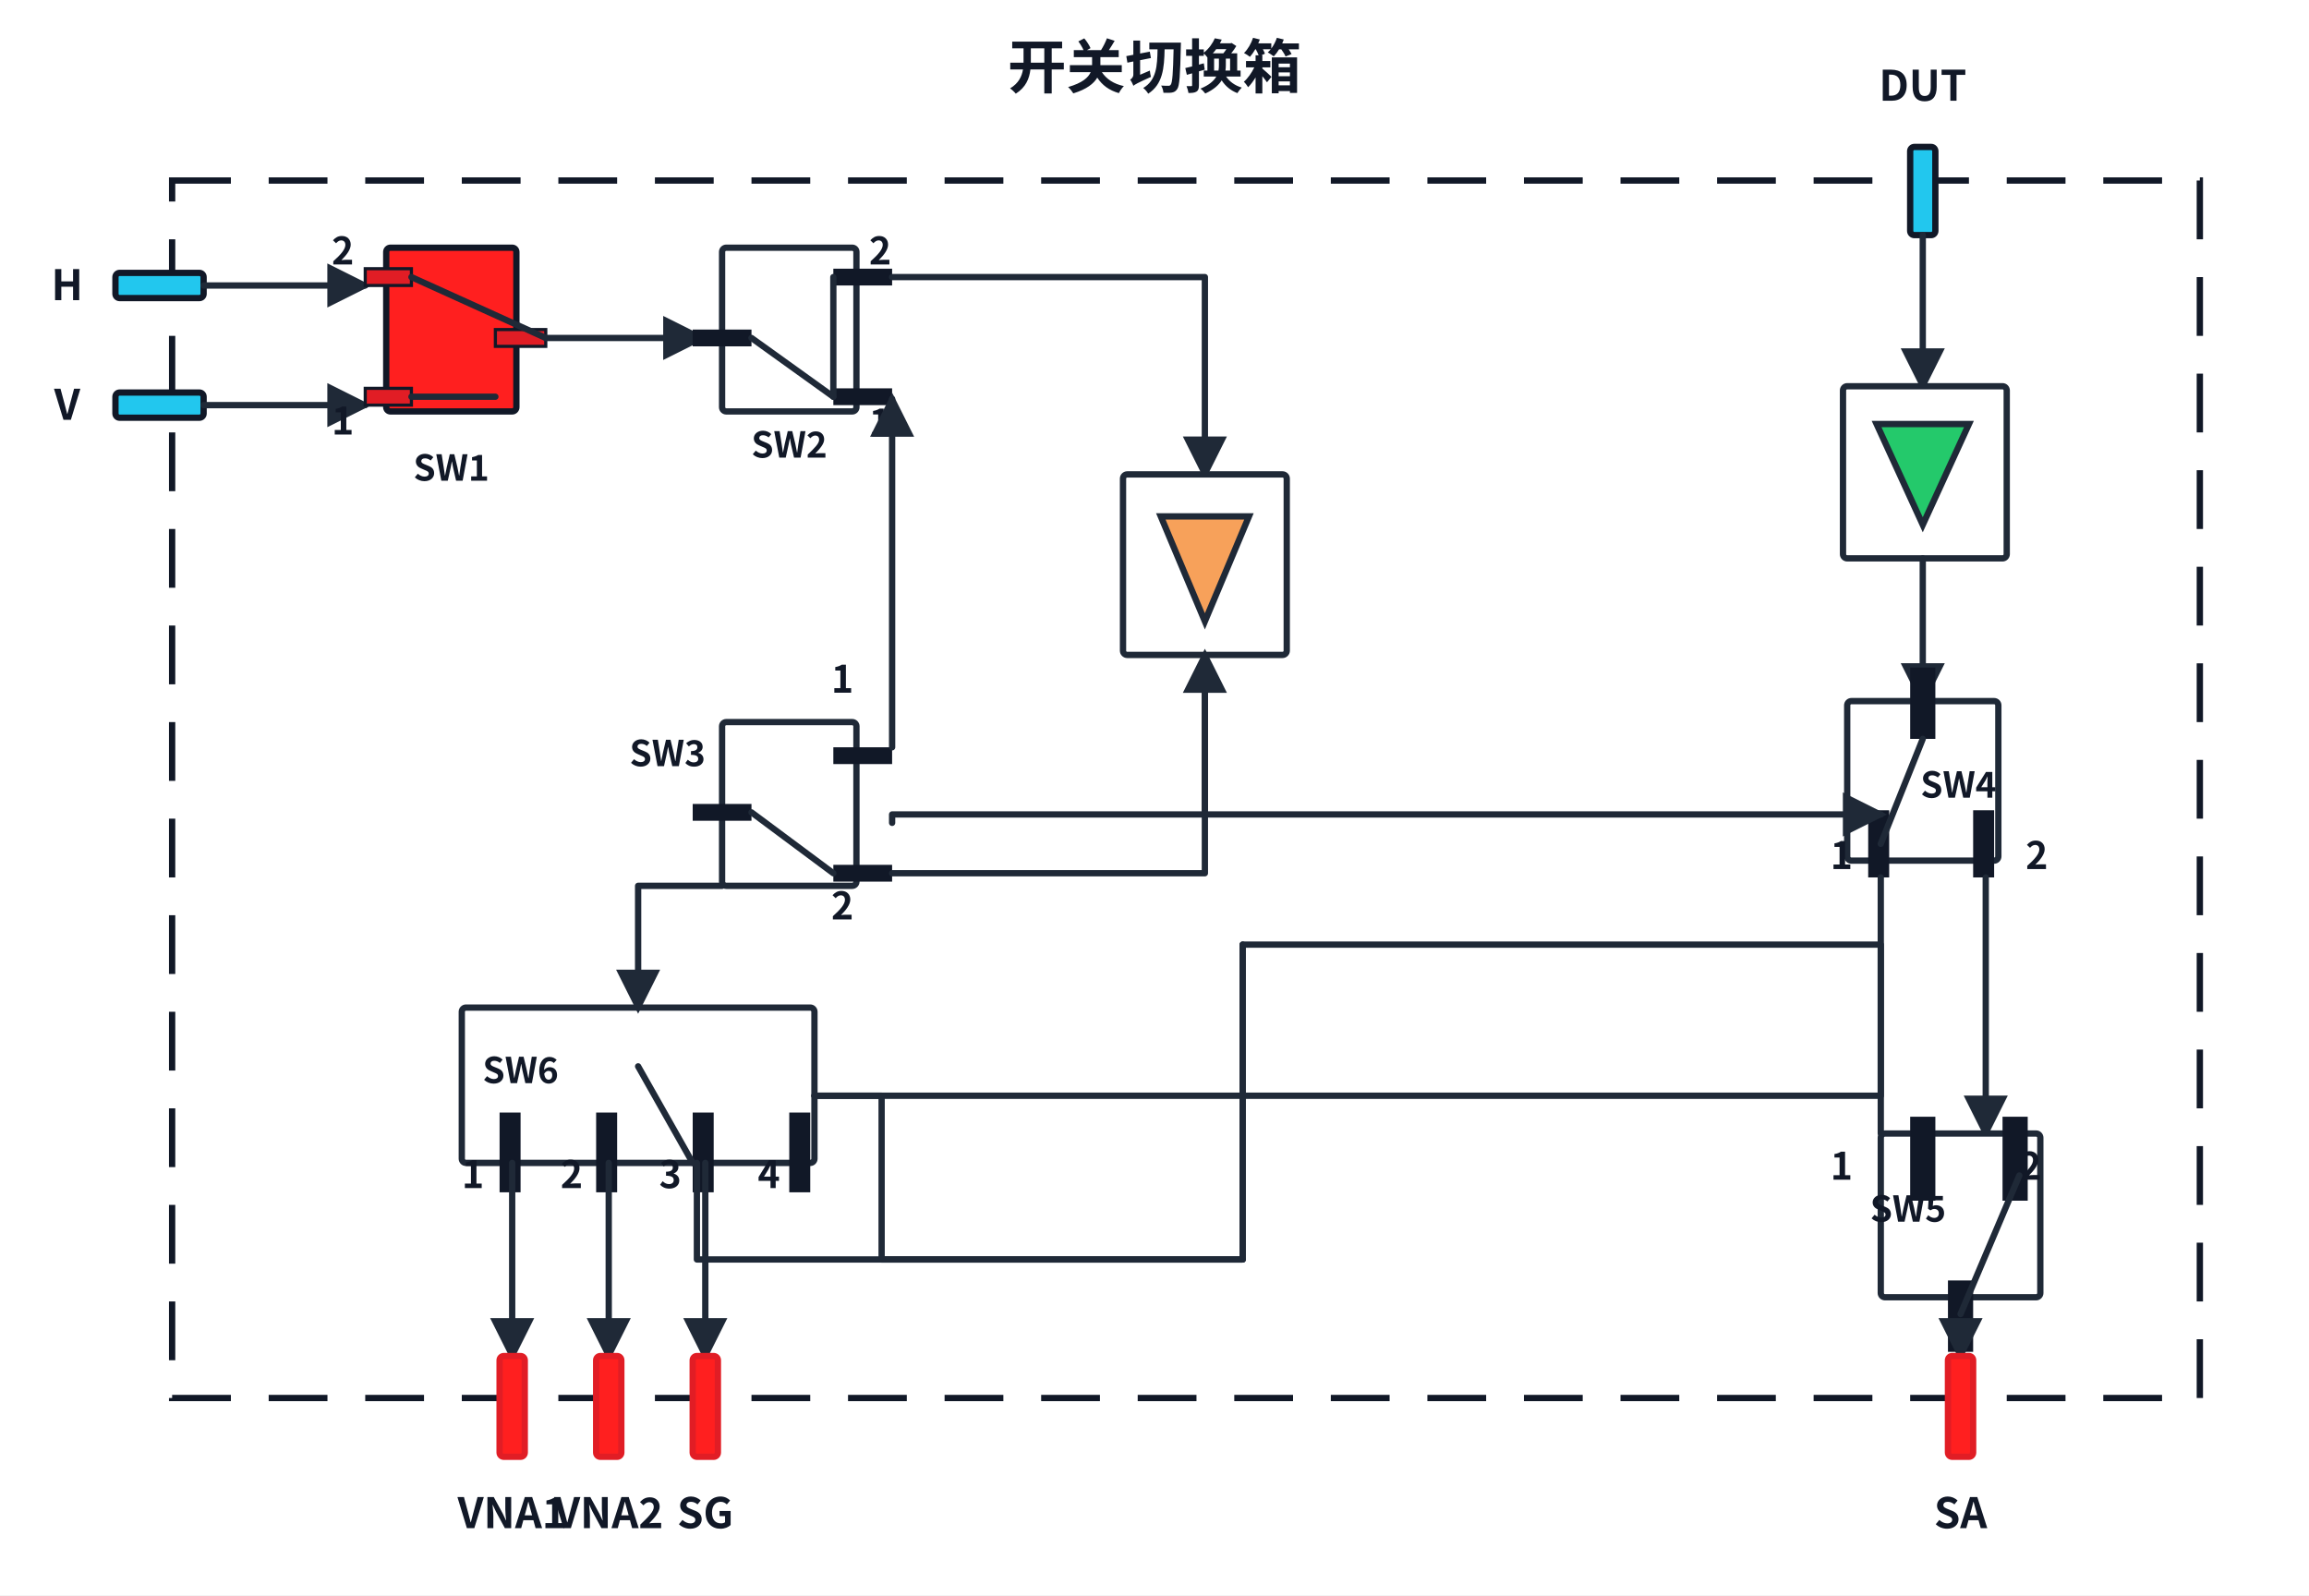
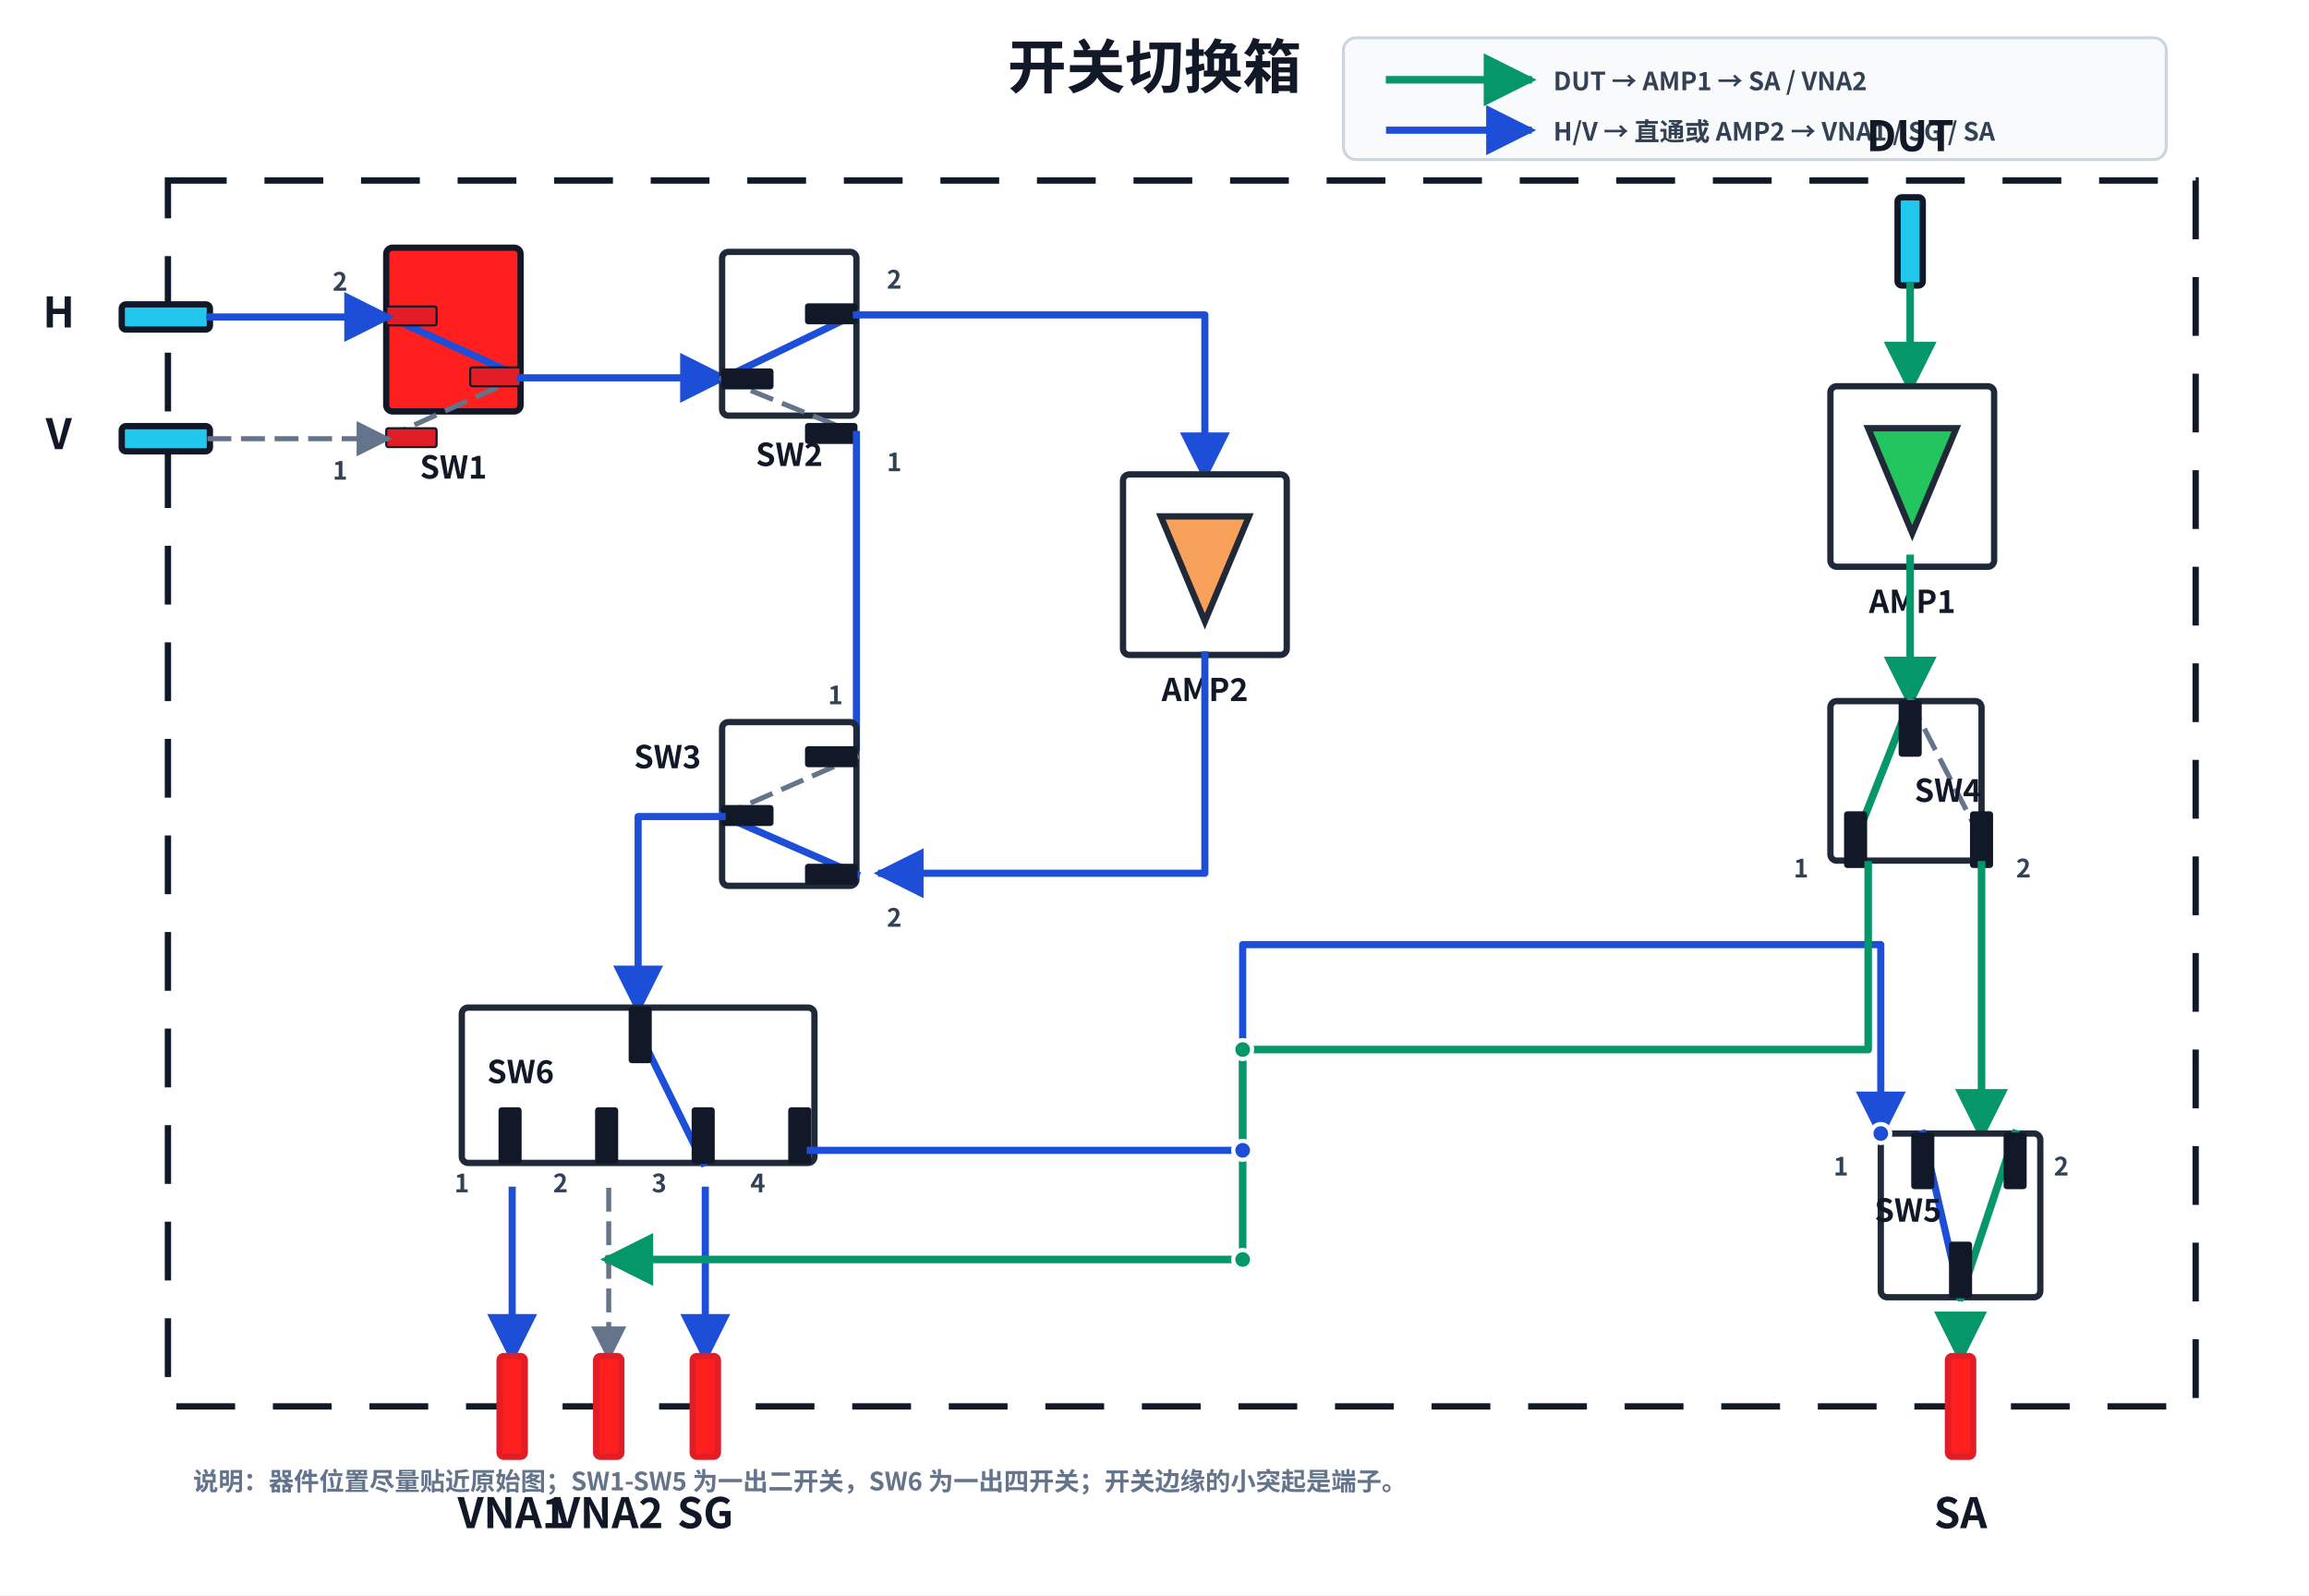
<svg xmlns="http://www.w3.org/2000/svg" width="1100" height="760" viewBox="0 0 1100 760" role="img" aria-labelledby="title desc">
  <defs>
-     <marker id="arrow" viewBox="0 0 10 10" refX="8.6" refY="5" markerWidth="7" markerHeight="7" orient="auto-start-reverse">
-       <path d="M 0 0 L 10 5 L 0 10 z" fill="#1f2937" />
+     <marker id="arrowBlue" viewBox="0 0 10 10" refX="8.4" refY="5" markerWidth="7" markerHeight="7" orient="auto">
+       <path d="M0 0 10 5 0 10z" fill="#1d4ed8" />
    </marker>
-     <marker id="arrowActive" viewBox="0 0 10 10" refX="8.6" refY="5" markerWidth="7" markerHeight="7" orient="auto-start-reverse">
-       <path d="M 0 0 L 10 5 L 0 10 z" fill="#e11d25" />
+     <marker id="arrowGreen" viewBox="0 0 10 10" refX="8.4" refY="5" markerWidth="7" markerHeight="7" orient="auto">
+       <path d="M0 0 10 5 0 10z" fill="#059669" />
+     </marker>
+     <marker id="arrowGray" viewBox="0 0 10 10" refX="8.4" refY="5" markerWidth="7" markerHeight="7" orient="auto">
+       <path d="M0 0 10 5 0 10z" fill="#64748b" />
    </marker>
    <style>
-       .background { fill: #ffffff; }
+       .bg { fill: #ffffff; }
      .title { font: 700 28px "Microsoft YaHei UI", "Microsoft YaHei", "Noto Sans CJK SC", Arial, sans-serif; fill: #111827; }
      .label { font: 700 20px "Microsoft YaHei UI", "Microsoft YaHei", "Noto Sans CJK SC", Arial, sans-serif; fill: #111827; }
-       .small { font: 700 17px "Microsoft YaHei UI", "Microsoft YaHei", "Noto Sans CJK SC", Arial, sans-serif; fill: #111827; }
-       .pin { font: 700 18px "Microsoft YaHei UI", "Microsoft YaHei", "Noto Sans CJK SC", Arial, sans-serif; fill: #111827; }
-       .wire { fill: none; stroke: #1f2937; stroke-width: 3; stroke-linecap: round; stroke-linejoin: round; marker-end: url(#arrow); }
-       .wirePlain { fill: none; stroke: #1f2937; stroke-width: 3; stroke-linecap: round; stroke-linejoin: round; }
-       .activeWire { fill: none; stroke: #e11d25; stroke-width: 4; stroke-linecap: round; stroke-linejoin: round; marker-end: url(#arrowActive); }
-       .box { fill: #ffffff; stroke: #1f2937; stroke-width: 3; rx: 2; }
-       .switchBox { fill: #ffffff; stroke: #1f2937; stroke-width: 3; rx: 2; }
-       .switchBoxActive { fill: #ff1f1f; stroke: #111827; stroke-width: 3; rx: 2; }
-       .contact { fill: #111827; }
-       .contactHot { fill: #e11d25; stroke: #111827; stroke-width: 1.5; }
+       .small { font: 700 15px "Microsoft YaHei UI", "Microsoft YaHei", "Noto Sans CJK SC", Arial, sans-serif; fill: #111827; }
+       .tiny { font: 700 12px "Microsoft YaHei UI", "Microsoft YaHei", "Noto Sans CJK SC", Arial, sans-serif; fill: #334155; }
+       .hint { font: 600 12px "Microsoft YaHei UI", "Microsoft YaHei", "Noto Sans CJK SC", Arial, sans-serif; fill: #64748b; }
+       .panel { fill: none; stroke: #111827; stroke-width: 3; stroke-dasharray: 28 18; }
+       .switch { fill: #ffffff; stroke: #1f2937; stroke-width: 3; rx: 3; }
+       .switchHot { fill: #ff1f1f; stroke: #111827; stroke-width: 3; rx: 3; }
+       .terminal { fill: #111827; stroke: #111827; stroke-width: 1; rx: 1; }
+       .terminalHot { fill: #e11d25; stroke: #111827; stroke-width: 1; rx: 1; }
+       .bladeActive { stroke: #1d4ed8; stroke-width: 3.4; stroke-linecap: square; }
+       .bladeInactive { stroke: #64748b; stroke-width: 2.4; stroke-dasharray: 9 7; stroke-linecap: square; }
+       .bladeGreen { stroke: #059669; stroke-width: 3.6; stroke-linecap: square; }
+       .wireBlue { fill: none; stroke: #1d4ed8; stroke-width: 3.4; stroke-linecap: square; stroke-linejoin: round; marker-end: url(#arrowBlue); }
+       .wireBlueNoArrow { fill: none; stroke: #1d4ed8; stroke-width: 3.4; stroke-linecap: square; stroke-linejoin: round; }
+       .wireGreen { fill: none; stroke: #059669; stroke-width: 3.6; stroke-linecap: square; stroke-linejoin: round; marker-end: url(#arrowGreen); }
+       .wireGreenNoArrow { fill: none; stroke: #059669; stroke-width: 3.6; stroke-linecap: square; stroke-linejoin: round; }
+       .wireGray { fill: none; stroke: #64748b; stroke-width: 2.4; stroke-linecap: square; stroke-linejoin: round; stroke-dasharray: 9 7; marker-end: url(#arrowGray); }
+       .wireGrayNoArrow { fill: none; stroke: #64748b; stroke-width: 2.4; stroke-linecap: square; stroke-linejoin: round; stroke-dasharray: 9 7; }
+       .junctionBlue { fill: #1d4ed8; stroke: #ffffff; stroke-width: 2; }
+       .junctionGreen { fill: #059669; stroke: #ffffff; stroke-width: 2; }
      .portIn { fill: #22c7ee; stroke: #111827; stroke-width: 3; rx: 2; }
      .portOut { fill: #ff1f1f; stroke: #e11d25; stroke-width: 3; rx: 2; }
-       .ampOrange { fill: #f7a15a; stroke: #1f2937; stroke-width: 3; }
-       .ampGreen { fill: #24c96b; stroke: #1f2937; stroke-width: 3; }
-       .panel { fill: none; stroke: #111827; stroke-width: 3; stroke-dasharray: 28 18; }
+       .ampBox { fill: #ffffff; stroke: #1f2937; stroke-width: 3; rx: 3; }
+       .amp1 { fill: #22c55e; stroke: #1f2937; stroke-width: 3; }
+       .amp2 { fill: #f7a15a; stroke: #1f2937; stroke-width: 3; }
+       .legend { fill: #f8fafc; stroke: #cbd5e1; stroke-width: 1.4; rx: 6; }
    </style>
  </defs>
-   <rect class="background" x="0" y="0" width="1100" height="760" />
+   <rect class="bg" x="0" y="0" width="1100" height="760" />
  <text class="title" x="550" y="42" text-anchor="middle">开关切换箱</text>
-   <rect class="panel" x="82" y="86" width="966" height="580" />
-   <text class="label" x="32" y="143" text-anchor="middle">H</text>
-   <rect class="portIn" x="55" y="130" width="42" height="12" />
-   <text class="label" x="32" y="200" text-anchor="middle">V</text>
-   <rect class="portIn" x="55" y="187" width="42" height="12" />
-   <line class="wire" x1="97" y1="136" x2="174" y2="136" />
-   <line class="wire" x1="97" y1="193" x2="174" y2="193" />
-   <rect class="switchBoxActive" x="184" y="118" width="62" height="78" />
-   <text class="small" x="215" y="229" text-anchor="middle">SW1</text>
-   <text class="pin" x="158" y="126">2</text>
-   <text class="pin" x="158" y="207">1</text>
-   <rect class="contactHot" x="174" y="128" width="22" height="8" />
-   <rect class="contactHot" x="174" y="185" width="22" height="8" />
-   <rect class="contactHot" x="236" y="157" width="24" height="8" />
-   <line class="wirePlain" x1="196" y1="132" x2="260" y2="161" />
-   <line class="wirePlain" x1="196" y1="189" x2="236" y2="189" />
-   <line class="wire" x1="260" y1="161" x2="334" y2="161" />
-   <rect class="switchBox" x="344" y="118" width="64" height="78" />
-   <text class="small" x="376" y="218" text-anchor="middle">SW2</text>
-   <text class="pin" x="414" y="126">2</text>
-   <text class="pin" x="414" y="208">1</text>
-   <rect class="contact" x="397" y="128" width="28" height="8" />
-   <rect class="contact" x="397" y="185" width="28" height="8" />
-   <rect class="contact" x="330" y="157" width="28" height="8" />
-   <line class="wirePlain" x1="358" y1="161" x2="397" y2="189" />
-   <line class="wirePlain" x1="397" y1="132" x2="397" y2="189" />
-   <polyline class="wire" points="425,132 574,132 574,226" />
-   <rect class="box" x="535" y="226" width="78" height="86" />
-   <polygon class="ampOrange" points="553,246 595,246 574,296" />
-   <polyline class="wirePlain" points="574,312 574,388 425,388 425,392" />
-   <rect class="switchBox" x="344" y="344" width="64" height="78" />
-   <text class="small" x="318" y="365" text-anchor="middle">SW3</text>
-   <text class="pin" x="396" y="330">1</text>
-   <text class="pin" x="396" y="438">2</text>
-   <rect class="contact" x="397" y="356" width="28" height="8" />
-   <rect class="contact" x="397" y="412" width="28" height="8" />
-   <rect class="contact" x="330" y="383" width="28" height="8" />
-   <line class="wirePlain" x1="358" y1="387" x2="397" y2="416" />
-   <polyline class="wire" points="425,416 574,416 574,312" />
-   <polyline class="wire" points="425,356 425,190" />
-   <rect class="switchBox" x="220" y="480" width="168" height="74" />
+   <rect class="panel" x="80" y="86" width="966" height="584" />
+   <g id="legend">
+     <rect class="legend" x="640" y="18" width="392" height="58" />
+     <path class="wireGreen" d="M662 38 H728" />
+     <text class="tiny" x="740" y="43" text-anchor="start">DUT → AMP1 → SA / VNA2</text>
+     <path class="wireBlue" d="M662 62 H728" />
+     <text class="tiny" x="740" y="67" text-anchor="start">H/V → 直通或 AMP2 → VNA1 / SG / SA</text>
+   </g>
+   <text class="label" x="28" y="156" text-anchor="middle">H</text>
+   <rect class="portIn" x="58" y="145" width="42" height="12" />
+   <text class="label" x="28" y="214" text-anchor="middle">V</text>
+   <rect class="portIn" x="58" y="203" width="42" height="12" />
+   <text class="label" x="910" y="72" text-anchor="middle">DUT</text>
+   <rect class="portIn" x="904" y="94" width="12" height="42" />
+   <rect class="switchHot" x="184" y="118" width="64" height="78" />
+   <line class="bladeActive" x1="184" y1="150.5" x2="248" y2="179.5" />
+   <line class="bladeInactive" x1="184" y1="208.5" x2="248" y2="179.5" />
+   <rect class="terminalHot" x="184" y="146" width="24" height="9" />
+   <text class="tiny" x="162" y="138.5" text-anchor="middle">2</text>
+   <rect class="terminalHot" x="184" y="204" width="24" height="9" />
+   <text class="tiny" x="162" y="228.5" text-anchor="middle">1</text>
+   <rect class="terminalHot" x="224" y="175" width="24" height="9" />
+   <text class="small" x="216" y="228" text-anchor="middle">SW1</text>
+   <path class="wireBlue" d="M100 151 H184" />
+   <path class="wireGray" d="M100 209 H184" />
+   <path class="wireBlue" d="M248 180 H344" />
+   <rect class="switch" x="344" y="120" width="64" height="78" />
+   <line class="bladeActive" x1="344" y1="180.5" x2="408" y2="149.5" />
+   <line class="bladeInactive" x1="344" y1="180.5" x2="408" y2="206.5" />
+   <rect class="terminal" x="344" y="176" width="24" height="9" />
+   <rect class="terminal" x="384" y="145" width="24" height="9" />
+   <text class="tiny" x="426" y="137.5" text-anchor="middle">2</text>
+   <rect class="terminal" x="384" y="202" width="24" height="9" />
+   <text class="tiny" x="426" y="224.5" text-anchor="middle">1</text>
+   <text class="small" x="376" y="222" text-anchor="middle">SW2</text>
+   <path class="wireBlue" d="M408 150 H574 V226" />
+   <path class="wireBlueNoArrow" d="M408 207 V356" />
+   <rect class="ampBox" x="535" y="226" width="78" height="86" />
+   <polygon class="amp2" points="553,246 595,246 574,296" />
+   <text class="small" x="574" y="334" text-anchor="middle">AMP2</text>
+   <path class="wireBlue" d="M574 312 V416 H420" />
+   <rect class="switch" x="344" y="344" width="64" height="78" />
+   <line class="bladeActive" x1="344" y1="388.5" x2="408" y2="416.5" />
+   <line class="bladeInactive" x1="344" y1="388.5" x2="408" y2="360.5" />
+   <rect class="terminal" x="344" y="384" width="24" height="9" />
+   <rect class="terminal" x="384" y="356" width="24" height="9" />
+   <text class="tiny" x="398" y="335.5" text-anchor="middle">1</text>
+   <rect class="terminal" x="384" y="412" width="24" height="9" />
+   <text class="tiny" x="426" y="441.5" text-anchor="middle">2</text>
+   <text class="small" x="318" y="366" text-anchor="middle">SW3</text>
+   <path class="wireBlue" d="M344 389 H304 V480" />
+   <rect class="switch" x="220" y="480" width="168" height="74" />
  <text class="small" x="248" y="516" text-anchor="middle">SW6</text>
-   <text class="pin" x="220" y="566">1</text>
-   <text class="pin" x="267" y="566">2</text>
-   <text class="pin" x="314" y="566">3</text>
-   <text class="pin" x="361" y="566">4</text>
-   <rect class="contact" x="238" y="530" width="10" height="38" />
-   <rect class="contact" x="284" y="530" width="10" height="38" />
-   <rect class="contact" x="330" y="530" width="10" height="38" />
-   <rect class="contact" x="376" y="530" width="10" height="38" />
-   <line class="wirePlain" x1="304" y1="508" x2="330" y2="554" />
-   <polyline class="wire" points="344,422 304,422 304,480" />
-   <polyline class="wirePlain" points="388,522 420,522 420,600 592,600 592,450" />
-   <polyline class="wirePlain" points="332,554 332,600 592,600" />
-   <line class="wire" x1="244" y1="554" x2="244" y2="646" />
-   <line class="wire" x1="290" y1="554" x2="290" y2="646" />
-   <line class="wire" x1="336" y1="554" x2="336" y2="646" />
+   <text class="tiny" x="220" y="568" text-anchor="middle">1</text>
+   <text class="tiny" x="267" y="568" text-anchor="middle">2</text>
+   <text class="tiny" x="314" y="568" text-anchor="middle">3</text>
+   <text class="tiny" x="361" y="568" text-anchor="middle">4</text>
+   <line class="bladeActive" x1="305" y1="493" x2="335" y2="554" />
+   <rect class="terminal" x="300" y="480" width="10" height="26" />
+   <rect class="terminal" x="238" y="528" width="10" height="26" />
+   <rect class="terminal" x="284" y="528" width="10" height="26" />
+   <rect class="terminal" x="330" y="528" width="10" height="26" />
+   <rect class="terminal" x="376" y="528" width="10" height="26" />
+   <path class="wireBlue" d="M244 567 V646" />
+   <path class="wireGray" d="M290 567 V646" />
+   <path class="wireBlue" d="M336 567 V646" />
+   <path class="wireBlue" d="M386 548 H592 V450 H896 V540" />
  <rect class="portOut" x="238" y="646" width="12" height="48" />
  <rect class="portOut" x="284" y="646" width="12" height="48" />
  <rect class="portOut" x="330" y="646" width="12" height="48" />
  <text class="label" x="244" y="728" text-anchor="middle">VNA1</text>
  <text class="label" x="290" y="728" text-anchor="middle">VNA2</text>
  <text class="label" x="336" y="728" text-anchor="middle">SG</text>
-   <text class="label" x="916" y="48" text-anchor="middle">DUT</text>
-   <rect class="portIn" x="910" y="70" width="12" height="42" />
-   <line class="wire" x1="916" y1="112" x2="916" y2="184" />
-   <rect class="box" x="878" y="184" width="78" height="82" />
-   <polygon class="ampGreen" points="894,202 938,202 916,250" />
-   <line class="wire" x1="916" y1="266" x2="916" y2="334" />
-   <rect class="switchBox" x="880" y="334" width="72" height="76" />
-   <text class="small" x="933" y="380" text-anchor="middle">SW4</text>
-   <text class="pin" x="872" y="414">1</text>
-   <text class="pin" x="965" y="414">2</text>
-   <rect class="contact" x="890" y="386" width="10" height="32" />
-   <rect class="contact" x="940" y="386" width="10" height="32" />
-   <rect class="contact" x="910" y="318" width="12" height="34" />
-   <line class="wirePlain" x1="916" y1="352" x2="896" y2="402" />
-   <polyline class="wirePlain" points="896,418 896,522 592,522 592,600" />
-   <polyline class="wire" points="946,418 946,540" />
-   <rect class="switchBox" x="896" y="540" width="76" height="78" />
+   <path class="wireGreen" d="M910 136 V184" />
+   <rect class="ampBox" x="872" y="184" width="78" height="86" />
+   <polygon class="amp1" points="890,204 932,204 911,254" />
+   <text class="small" x="911" y="292" text-anchor="middle">AMP1</text>
+   <path class="wireGreen" d="M910 266 V334" />
+   <rect class="switch" x="872" y="334" width="72" height="76" />
+   <line class="bladeGreen" x1="910" y1="334" x2="884" y2="400" />
+   <line class="bladeInactive" x1="910" y1="334" x2="944" y2="400" />
+   <rect class="terminal" x="905" y="334" width="10" height="26" />
+   <rect class="terminal" x="879" y="387" width="10" height="26" />
+   <text class="tiny" x="858" y="418" text-anchor="middle">1</text>
+   <rect class="terminal" x="939" y="387" width="10" height="26" />
+   <text class="tiny" x="964" y="418" text-anchor="middle">2</text>
+   <text class="small" x="928" y="382" text-anchor="middle">SW4</text>
+   <path class="wireGreen" d="M890 412 V500 H592 V600 H290" />
+   <path class="wireGreen" d="M944 412 V540" />
+   <rect class="switch" x="896" y="540" width="76" height="78" />
+   <line class="bladeActive" x1="916" y1="540" x2="934" y2="618" />
+   <line class="bladeGreen" x1="960" y1="540" x2="934" y2="618" />
+   <rect class="terminal" x="911" y="540" width="10" height="26" />
+   <text class="tiny" x="877" y="560" text-anchor="middle">1</text>
+   <rect class="terminal" x="955" y="540" width="10" height="26" />
+   <text class="tiny" x="982" y="560" text-anchor="middle">2</text>
+   <rect class="terminal" x="929" y="592" width="10" height="26" />
  <text class="small" x="909" y="582" text-anchor="middle">SW5</text>
-   <text class="pin" x="872" y="562">1</text>
-   <text class="pin" x="962" y="562">2</text>
-   <rect class="contact" x="910" y="532" width="12" height="40" />
-   <rect class="contact" x="954" y="532" width="12" height="40" />
-   <rect class="contact" x="928" y="610" width="12" height="34" />
-   <line class="wirePlain" x1="962" y1="560" x2="934" y2="626" />
-   <line class="wire" x1="934" y1="644" x2="934" y2="646" />
+   <path class="wireGreen" d="M934 636 V646" />
  <rect class="portOut" x="928" y="646" width="12" height="48" />
  <text class="label" x="934" y="728" text-anchor="middle">SA</text>
-   <polyline class="wirePlain" points="388,522 592,522 592,450 896,450 896,540" />
-   <polyline class="wire" points="574,388 896,388" />
+   <circle class="junctionGreen" cx="592" cy="500" r="4.5" />
+   <circle class="junctionGreen" cx="592" cy="600" r="4.5" />
+   <circle class="junctionBlue" cx="592" cy="548" r="4.5" />
+   <circle class="junctionBlue" cx="896" cy="540" r="4.5" />
+   <text class="hint" x="92" y="710" text-anchor="start">说明：器件位置尽量贴近原始图；SW1-SW5 为一出二开关，SW6 为一出四开关；开关边缘的小突起是端子。</text>
</svg>
